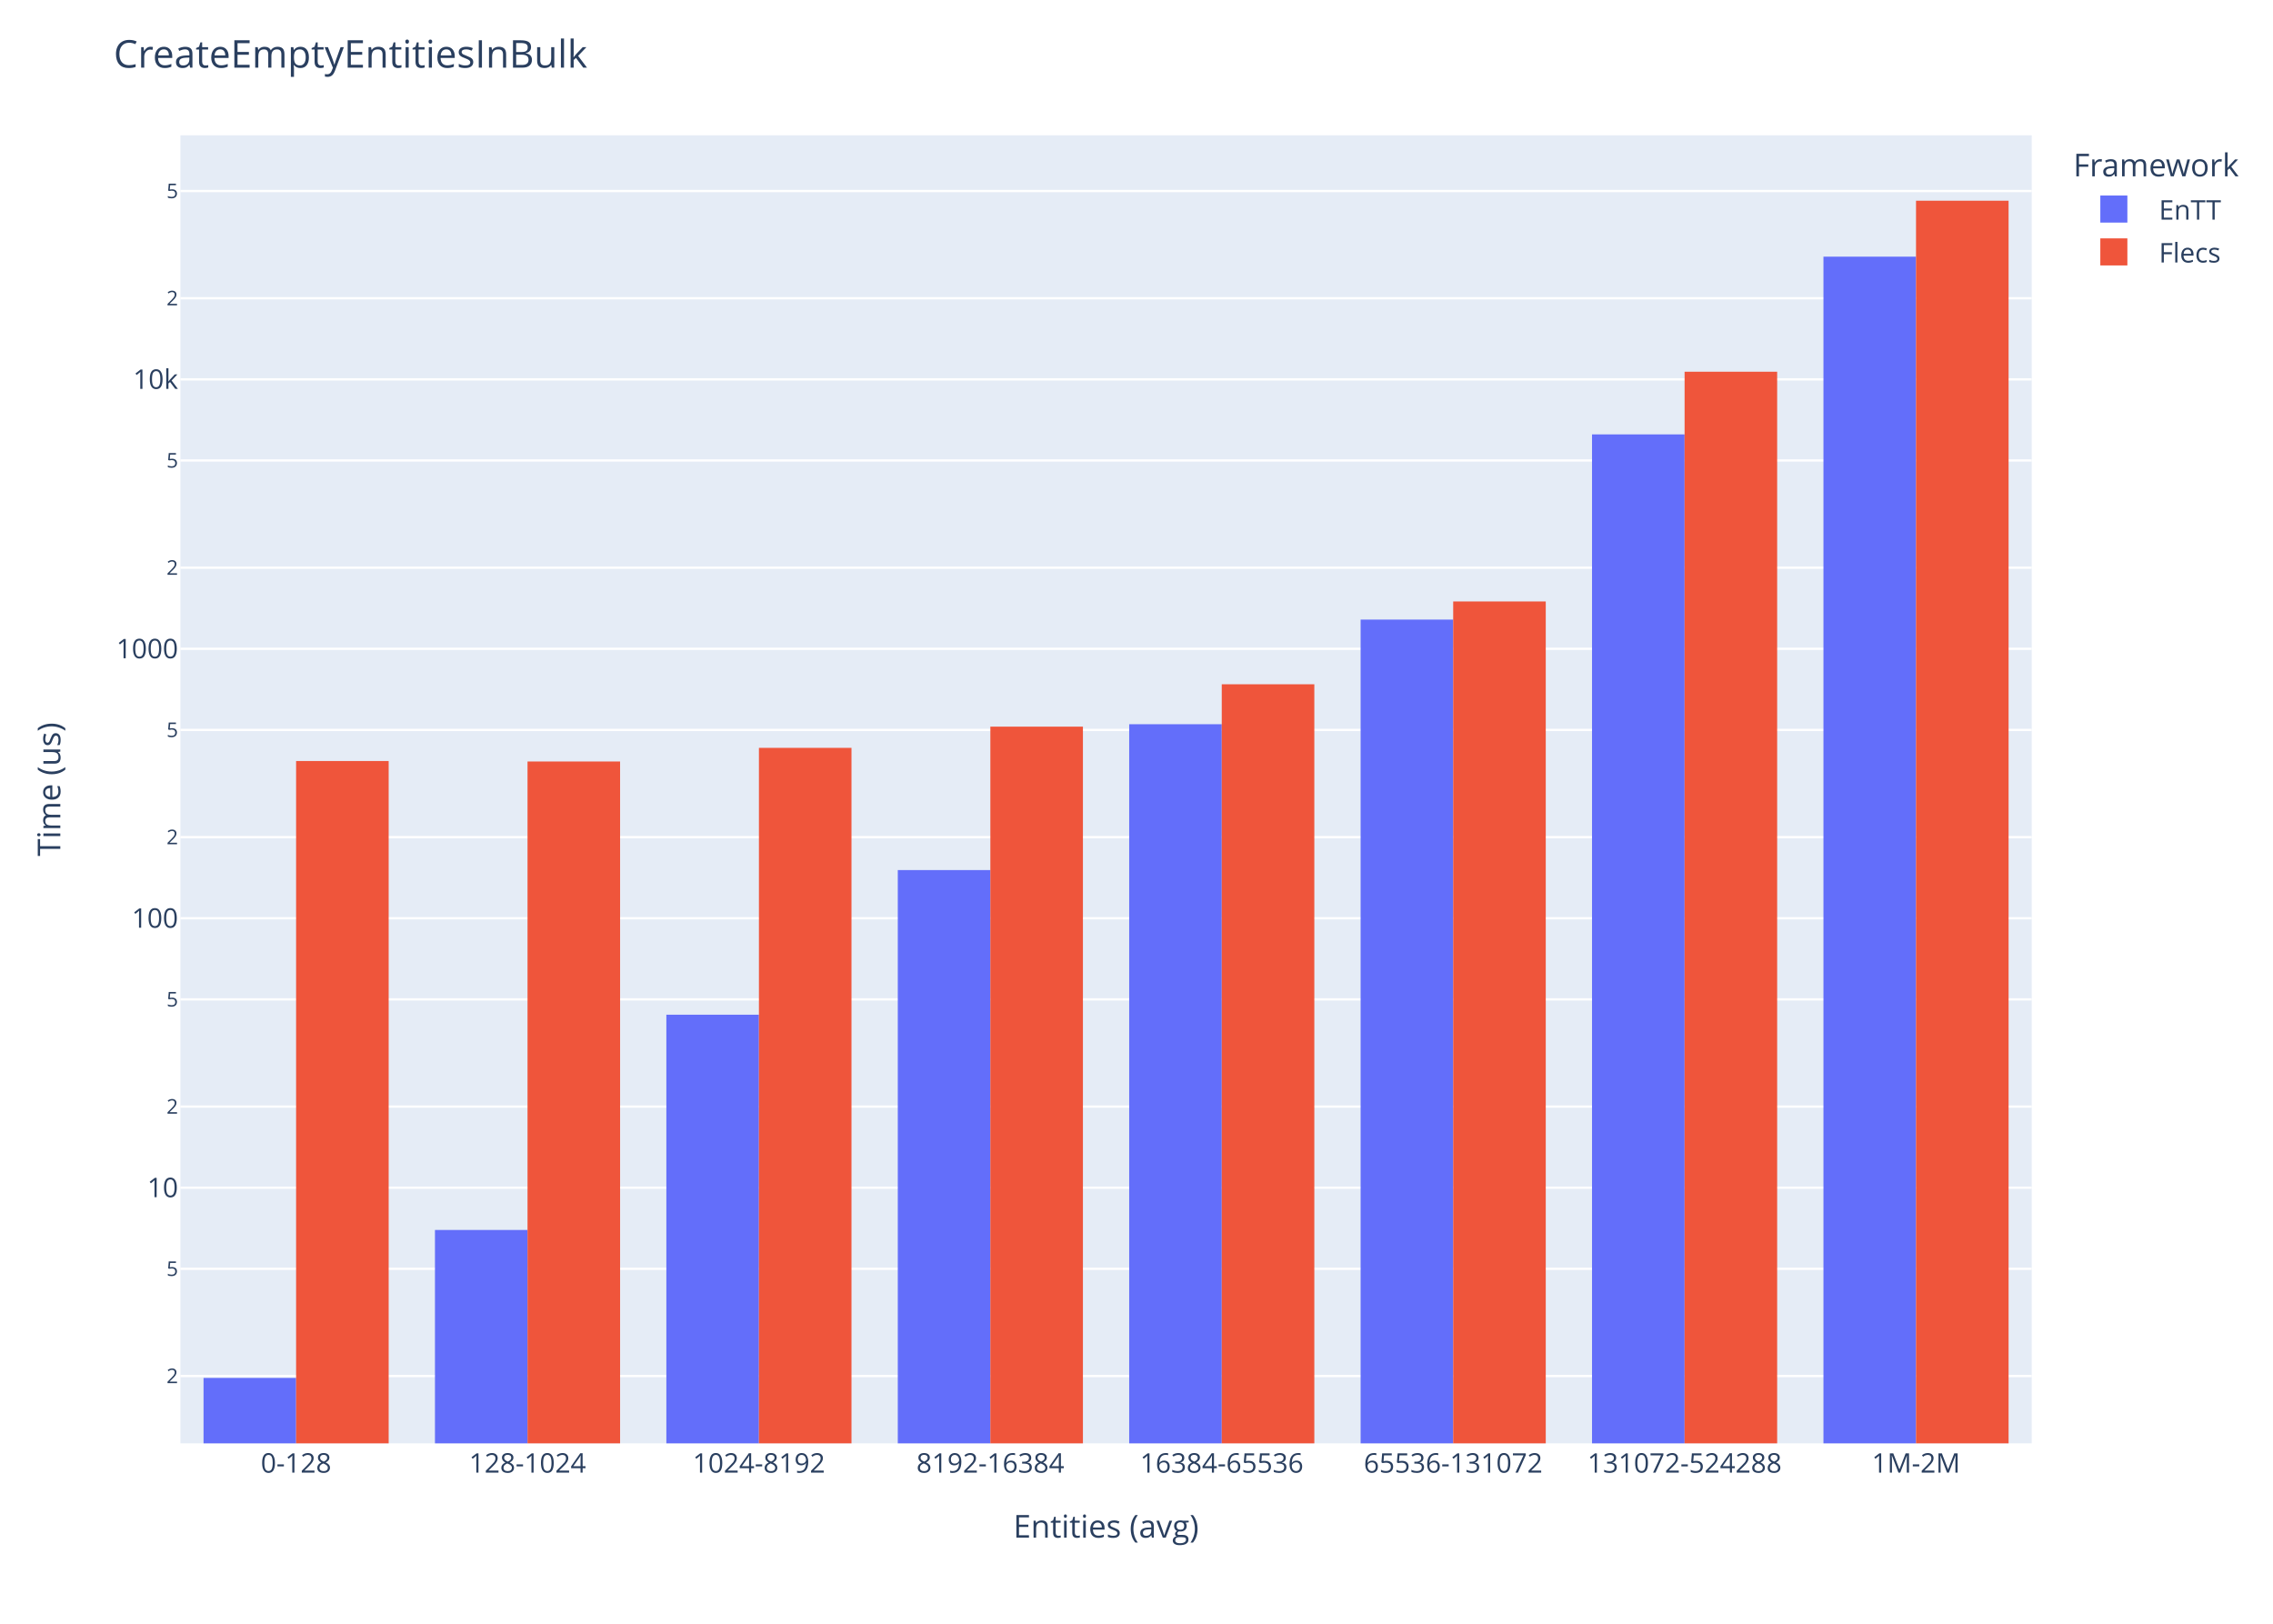
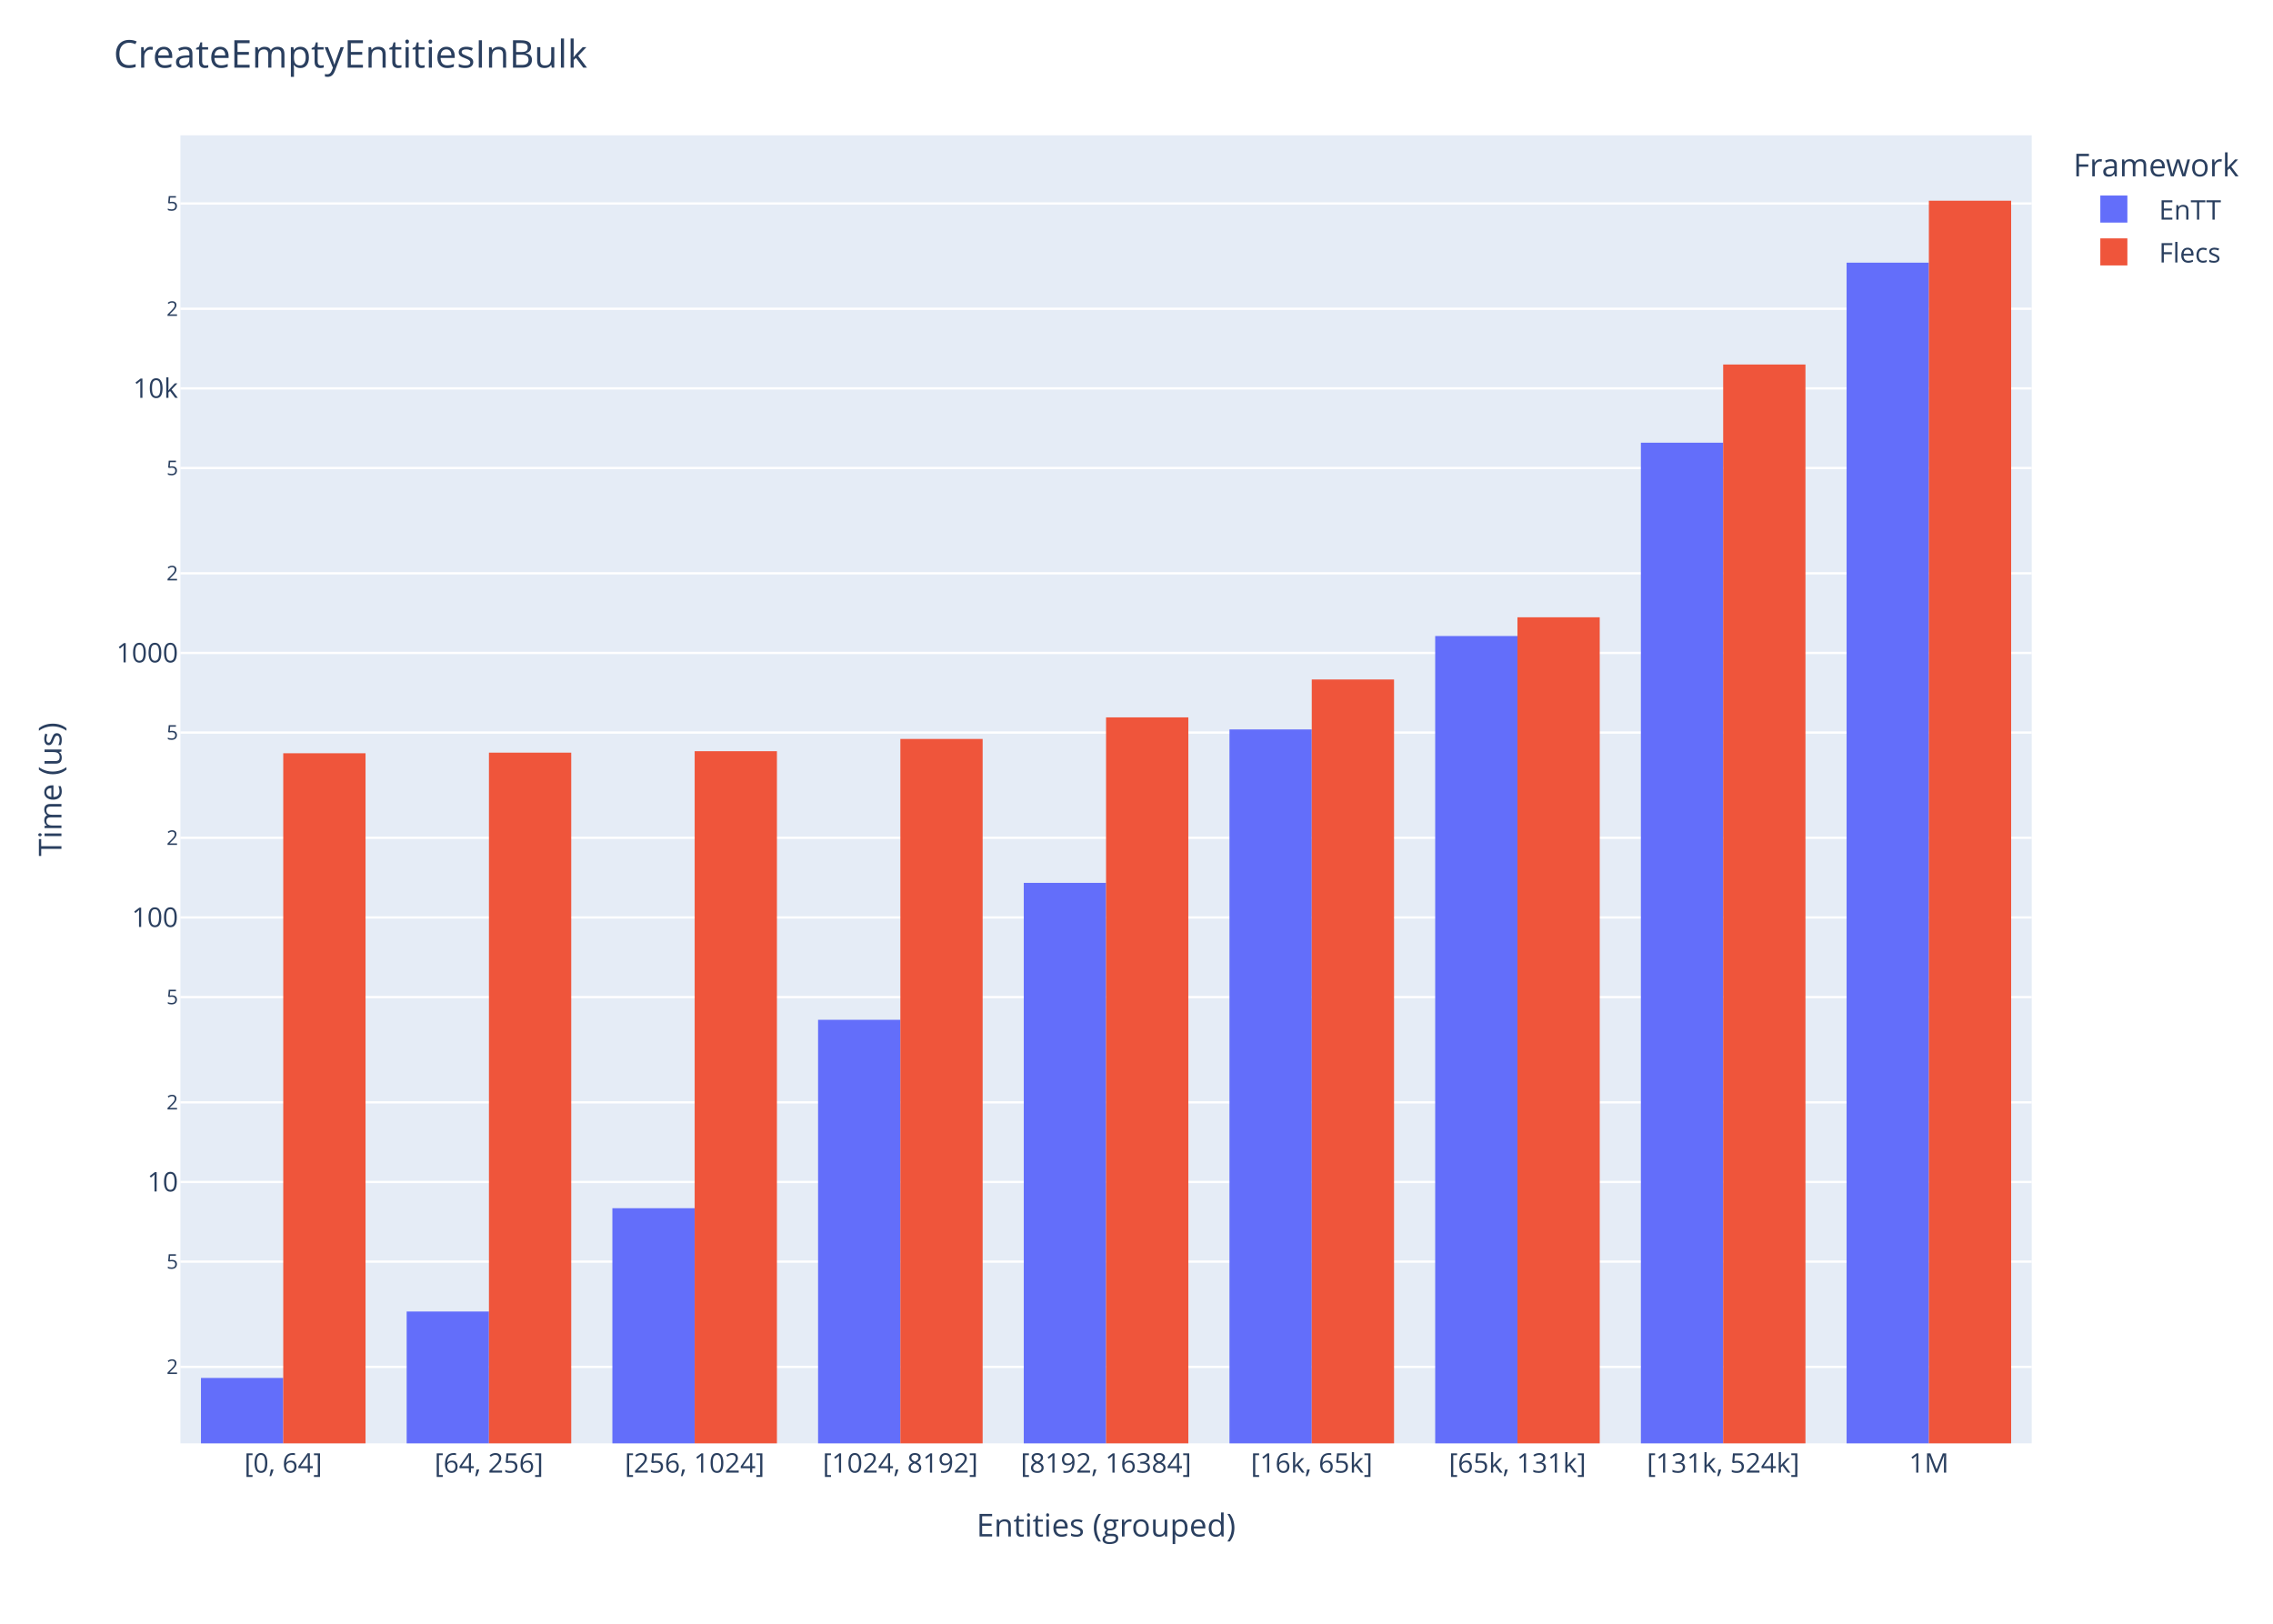
<svg xmlns="http://www.w3.org/2000/svg" class="main-svg" width="1008" height="720" style="" viewBox="0 0 1008 720">
  <rect x="0" y="0" width="1008" height="720" style="fill: rgb(255, 255, 255); fill-opacity: 1;" />
-   <defs id="defs-12836c">
+   <defs id="defs-f0756a">
    <g class="clips">
-       <clipPath id="clip12836cxyplot" class="plotclip">
+       <clipPath id="clipf0756axyplot" class="plotclip">
        <rect width="821" height="580" />
      </clipPath>
-       <clipPath class="axesclip" id="clip12836cx">
+       <clipPath class="axesclip" id="clipf0756ax">
        <rect x="80" y="0" width="821" height="720" />
      </clipPath>
-       <clipPath class="axesclip" id="clip12836cy">
+       <clipPath class="axesclip" id="clipf0756ay">
        <rect x="0" y="60" width="1008" height="580" />
      </clipPath>
-       <clipPath class="axesclip" id="clip12836cxy">
+       <clipPath class="axesclip" id="clipf0756axy">
        <rect x="80" y="60" width="821" height="580" />
      </clipPath>
    </g>
    <g class="gradients" />
    <g class="patterns" />
  </defs>
  <g class="bglayer">
    <rect class="bg" x="80" y="60" width="821" height="580" style="fill: rgb(229, 236, 246); fill-opacity: 1; stroke-width: 0;" />
  </g>
  <g class="layer-below">
    <g class="imagelayer" />
    <g class="shapelayer" />
  </g>
  <g class="cartesianlayer">
    <g class="subplot xy">
      <g class="layer-subplot">
        <g class="shapelayer" />
        <g class="imagelayer" />
      </g>
      <g class="minor-gridlayer">
        <g class="x" />
        <g class="y" />
      </g>
      <g class="gridlayer">
        <g class="x" />
        <g class="y">
-           <path class="ygrid crisp" transform="translate(0,610.16)" d="M80,0h821" style="stroke: rgb(255, 255, 255); stroke-opacity: 1; stroke-width: 1px;" />
-           <path class="ygrid crisp" transform="translate(0,562.61)" d="M80,0h821" style="stroke: rgb(255, 255, 255); stroke-opacity: 1; stroke-width: 1px;" />
-           <path class="ygrid crisp" transform="translate(0,526.65)" d="M80,0h821" style="stroke: rgb(255, 255, 255); stroke-opacity: 1; stroke-width: 1px;" />
-           <path class="ygrid crisp" transform="translate(0,490.68)" d="M80,0h821" style="stroke: rgb(255, 255, 255); stroke-opacity: 1; stroke-width: 1px;" />
-           <path class="ygrid crisp" transform="translate(0,443.14)" d="M80,0h821" style="stroke: rgb(255, 255, 255); stroke-opacity: 1; stroke-width: 1px;" />
-           <path class="ygrid crisp" transform="translate(0,407.17)" d="M80,0h821" style="stroke: rgb(255, 255, 255); stroke-opacity: 1; stroke-width: 1px;" />
-           <path class="ygrid crisp" transform="translate(0,371.2)" d="M80,0h821" style="stroke: rgb(255, 255, 255); stroke-opacity: 1; stroke-width: 1px;" />
-           <path class="ygrid crisp" transform="translate(0,323.66)" d="M80,0h821" style="stroke: rgb(255, 255, 255); stroke-opacity: 1; stroke-width: 1px;" />
-           <path class="ygrid crisp" transform="translate(0,287.69)" d="M80,0h821" style="stroke: rgb(255, 255, 255); stroke-opacity: 1; stroke-width: 1px;" />
-           <path class="ygrid crisp" transform="translate(0,251.73)" d="M80,0h821" style="stroke: rgb(255, 255, 255); stroke-opacity: 1; stroke-width: 1px;" />
-           <path class="ygrid crisp" transform="translate(0,204.18)" d="M80,0h821" style="stroke: rgb(255, 255, 255); stroke-opacity: 1; stroke-width: 1px;" />
-           <path class="ygrid crisp" transform="translate(0,168.22)" d="M80,0h821" style="stroke: rgb(255, 255, 255); stroke-opacity: 1; stroke-width: 1px;" />
-           <path class="ygrid crisp" transform="translate(0,132.25)" d="M80,0h821" style="stroke: rgb(255, 255, 255); stroke-opacity: 1; stroke-width: 1px;" />
-           <path class="ygrid crisp" transform="translate(0,84.71)" d="M80,0h821" style="stroke: rgb(255, 255, 255); stroke-opacity: 1; stroke-width: 1px;" />
+           <path class="ygrid crisp" transform="translate(0,606.1)" d="M80,0h821" style="stroke: rgb(255, 255, 255); stroke-opacity: 1; stroke-width: 1px;" />
+           <path class="ygrid crisp" transform="translate(0,559.42)" d="M80,0h821" style="stroke: rgb(255, 255, 255); stroke-opacity: 1; stroke-width: 1px;" />
+           <path class="ygrid crisp" transform="translate(0,524.11)" d="M80,0h821" style="stroke: rgb(255, 255, 255); stroke-opacity: 1; stroke-width: 1px;" />
+           <path class="ygrid crisp" transform="translate(0,488.8)" d="M80,0h821" style="stroke: rgb(255, 255, 255); stroke-opacity: 1; stroke-width: 1px;" />
+           <path class="ygrid crisp" transform="translate(0,442.13)" d="M80,0h821" style="stroke: rgb(255, 255, 255); stroke-opacity: 1; stroke-width: 1px;" />
+           <path class="ygrid crisp" transform="translate(0,406.82)" d="M80,0h821" style="stroke: rgb(255, 255, 255); stroke-opacity: 1; stroke-width: 1px;" />
+           <path class="ygrid crisp" transform="translate(0,371.51)" d="M80,0h821" style="stroke: rgb(255, 255, 255); stroke-opacity: 1; stroke-width: 1px;" />
+           <path class="ygrid crisp" transform="translate(0,324.83)" d="M80,0h821" style="stroke: rgb(255, 255, 255); stroke-opacity: 1; stroke-width: 1px;" />
+           <path class="ygrid crisp" transform="translate(0,289.52)" d="M80,0h821" style="stroke: rgb(255, 255, 255); stroke-opacity: 1; stroke-width: 1px;" />
+           <path class="ygrid crisp" transform="translate(0,254.21)" d="M80,0h821" style="stroke: rgb(255, 255, 255); stroke-opacity: 1; stroke-width: 1px;" />
+           <path class="ygrid crisp" transform="translate(0,207.53)" d="M80,0h821" style="stroke: rgb(255, 255, 255); stroke-opacity: 1; stroke-width: 1px;" />
+           <path class="ygrid crisp" transform="translate(0,172.22)" d="M80,0h821" style="stroke: rgb(255, 255, 255); stroke-opacity: 1; stroke-width: 1px;" />
+           <path class="ygrid crisp" transform="translate(0,136.91)" d="M80,0h821" style="stroke: rgb(255, 255, 255); stroke-opacity: 1; stroke-width: 1px;" />
+           <path class="ygrid crisp" transform="translate(0,90.23)" d="M80,0h821" style="stroke: rgb(255, 255, 255); stroke-opacity: 1; stroke-width: 1px;" />
        </g>
      </g>
      <g class="zerolinelayer" />
      <path class="xlines-below" />
      <path class="ylines-below" />
      <g class="overlines-below" />
      <g class="xaxislayer-below" />
      <g class="yaxislayer-below" />
      <g class="overaxes-below" />
-       <g class="plot" transform="translate(80,60)" clip-path="url(#clip12836cxyplot)">
+       <g class="plot" transform="translate(80,60)" clip-path="url(#clipf0756axyplot)">
        <g class="barlayer mlayer">
          <g class="trace bars" style="opacity: 1;">
            <g class="points">
              <g class="point">
-                 <path d="M10.26,6090V551H51.31V6090Z" style="vector-effect: non-scaling-stroke; opacity: 1; stroke-width: 0px; fill: rgb(99, 110, 250); fill-opacity: 1;" />
-               </g>
-               <g class="point">
-                 <path d="M112.89,6090V485.4H153.94V6090Z" style="vector-effect: non-scaling-stroke; opacity: 1; stroke-width: 0px; fill: rgb(99, 110, 250); fill-opacity: 1;" />
-               </g>
-               <g class="point">
-                 <path d="M215.51,6090V389.95H256.56V6090Z" style="vector-effect: non-scaling-stroke; opacity: 1; stroke-width: 0px; fill: rgb(99, 110, 250); fill-opacity: 1;" />
-               </g>
-               <g class="point">
-                 <path d="M318.14,6090V325.82H359.19V6090Z" style="vector-effect: non-scaling-stroke; opacity: 1; stroke-width: 0px; fill: rgb(99, 110, 250); fill-opacity: 1;" />
-               </g>
-               <g class="point">
-                 <path d="M420.76,6090V261.14H461.81V6090Z" style="vector-effect: non-scaling-stroke; opacity: 1; stroke-width: 0px; fill: rgb(99, 110, 250); fill-opacity: 1;" />
-               </g>
-               <g class="point">
-                 <path d="M523.39,6090V214.75H564.44V6090Z" style="vector-effect: non-scaling-stroke; opacity: 1; stroke-width: 0px; fill: rgb(99, 110, 250); fill-opacity: 1;" />
-               </g>
-               <g class="point">
-                 <path d="M626.01,6090V132.61H667.06V6090Z" style="vector-effect: non-scaling-stroke; opacity: 1; stroke-width: 0px; fill: rgb(99, 110, 250); fill-opacity: 1;" />
-               </g>
-               <g class="point">
-                 <path d="M728.64,6090V53.8H769.69V6090Z" style="vector-effect: non-scaling-stroke; opacity: 1; stroke-width: 0px; fill: rgb(99, 110, 250); fill-opacity: 1;" />
+                 <path d="M9.12,6090V551H45.61V6090Z" style="vector-effect: none; opacity: 1; stroke-width: 0px; fill: rgb(99, 110, 250); fill-opacity: 1;" />
+               </g>
+               <g class="point">
+                 <path d="M100.34,6090V521.54H136.83V6090Z" style="vector-effect: none; opacity: 1; stroke-width: 0px; fill: rgb(99, 110, 250); fill-opacity: 1;" />
+               </g>
+               <g class="point">
+                 <path d="M191.57,6090V475.75H228.06V6090Z" style="vector-effect: none; opacity: 1; stroke-width: 0px; fill: rgb(99, 110, 250); fill-opacity: 1;" />
+               </g>
+               <g class="point">
+                 <path d="M282.79,6090V392.21H319.28V6090Z" style="vector-effect: none; opacity: 1; stroke-width: 0px; fill: rgb(99, 110, 250); fill-opacity: 1;" />
+               </g>
+               <g class="point">
+                 <path d="M374.01,6090V331.48H410.5V6090Z" style="vector-effect: none; opacity: 1; stroke-width: 0px; fill: rgb(99, 110, 250); fill-opacity: 1;" />
+               </g>
+               <g class="point">
+                 <path d="M465.23,6090V263.46H501.72V6090Z" style="vector-effect: none; opacity: 1; stroke-width: 0px; fill: rgb(99, 110, 250); fill-opacity: 1;" />
+               </g>
+               <g class="point">
+                 <path d="M556.46,6090V222.03H592.94V6090Z" style="vector-effect: none; opacity: 1; stroke-width: 0px; fill: rgb(99, 110, 250); fill-opacity: 1;" />
+               </g>
+               <g class="point">
+                 <path d="M647.68,6090V136.3H684.17V6090Z" style="vector-effect: none; opacity: 1; stroke-width: 0px; fill: rgb(99, 110, 250); fill-opacity: 1;" />
+               </g>
+               <g class="point">
+                 <path d="M738.9,6090V56.48H775.39V6090Z" style="vector-effect: none; opacity: 1; stroke-width: 0px; fill: rgb(99, 110, 250); fill-opacity: 1;" />
              </g>
            </g>
          </g>
          <g class="trace bars" style="opacity: 1;">
            <g class="points">
              <g class="point">
-                 <path d="M51.31,6090V277.46H92.36V6090Z" style="vector-effect: non-scaling-stroke; opacity: 1; stroke-width: 0px; fill: rgb(239, 85, 59); fill-opacity: 1;" />
-               </g>
-               <g class="point">
-                 <path d="M153.94,6090V277.66H194.99V6090Z" style="vector-effect: non-scaling-stroke; opacity: 1; stroke-width: 0px; fill: rgb(239, 85, 59); fill-opacity: 1;" />
-               </g>
-               <g class="point">
-                 <path d="M256.56,6090V271.61H297.61V6090Z" style="vector-effect: non-scaling-stroke; opacity: 1; stroke-width: 0px; fill: rgb(239, 85, 59); fill-opacity: 1;" />
-               </g>
-               <g class="point">
-                 <path d="M359.19,6090V262.21H400.24V6090Z" style="vector-effect: non-scaling-stroke; opacity: 1; stroke-width: 0px; fill: rgb(239, 85, 59); fill-opacity: 1;" />
-               </g>
-               <g class="point">
-                 <path d="M461.81,6090V243.43H502.86V6090Z" style="vector-effect: non-scaling-stroke; opacity: 1; stroke-width: 0px; fill: rgb(239, 85, 59); fill-opacity: 1;" />
-               </g>
-               <g class="point">
-                 <path d="M564.44,6090V206.7H605.49V6090Z" style="vector-effect: non-scaling-stroke; opacity: 1; stroke-width: 0px; fill: rgb(239, 85, 59); fill-opacity: 1;" />
-               </g>
-               <g class="point">
-                 <path d="M667.06,6090V104.83H708.11V6090Z" style="vector-effect: non-scaling-stroke; opacity: 1; stroke-width: 0px; fill: rgb(239, 85, 59); fill-opacity: 1;" />
-               </g>
-               <g class="point">
-                 <path d="M769.69,6090V29H810.74V6090Z" style="vector-effect: non-scaling-stroke; opacity: 1; stroke-width: 0px; fill: rgb(239, 85, 59); fill-opacity: 1;" />
+                 <path d="M45.61,6090V274H82.1V6090Z" style="vector-effect: none; opacity: 1; stroke-width: 0px; fill: rgb(239, 85, 59); fill-opacity: 1;" />
+               </g>
+               <g class="point">
+                 <path d="M136.83,6090V273.75H173.32V6090Z" style="vector-effect: none; opacity: 1; stroke-width: 0px; fill: rgb(239, 85, 59); fill-opacity: 1;" />
+               </g>
+               <g class="point">
+                 <path d="M228.06,6090V273.09H264.54V6090Z" style="vector-effect: none; opacity: 1; stroke-width: 0px; fill: rgb(239, 85, 59); fill-opacity: 1;" />
+               </g>
+               <g class="point">
+                 <path d="M319.28,6090V267.67H355.77V6090Z" style="vector-effect: none; opacity: 1; stroke-width: 0px; fill: rgb(239, 85, 59); fill-opacity: 1;" />
+               </g>
+               <g class="point">
+                 <path d="M410.5,6090V258.09H446.99V6090Z" style="vector-effect: none; opacity: 1; stroke-width: 0px; fill: rgb(239, 85, 59); fill-opacity: 1;" />
+               </g>
+               <g class="point">
+                 <path d="M501.72,6090V241.29H538.21V6090Z" style="vector-effect: none; opacity: 1; stroke-width: 0px; fill: rgb(239, 85, 59); fill-opacity: 1;" />
+               </g>
+               <g class="point">
+                 <path d="M592.94,6090V213.73H629.43V6090Z" style="vector-effect: none; opacity: 1; stroke-width: 0px; fill: rgb(239, 85, 59); fill-opacity: 1;" />
+               </g>
+               <g class="point">
+                 <path d="M684.17,6090V101.64H720.66V6090Z" style="vector-effect: none; opacity: 1; stroke-width: 0px; fill: rgb(239, 85, 59); fill-opacity: 1;" />
+               </g>
+               <g class="point">
+                 <path d="M775.39,6090V29H811.88V6090Z" style="vector-effect: none; opacity: 1; stroke-width: 0px; fill: rgb(239, 85, 59); fill-opacity: 1;" />
              </g>
            </g>
          </g>
        </g>
      </g>
      <g class="overplot" />
      <path class="xlines-above crisp" d="M0,0" style="fill: none;" />
      <path class="ylines-above crisp" d="M0,0" style="fill: none;" />
      <g class="overlines-above" />
      <g class="xaxislayer-above">
        <g class="xtick">
-           <text text-anchor="middle" x="0" y="653" transform="translate(131.31,0)" style="font-family: 'Open Sans', verdana, arial, sans-serif; font-size: 12px; fill: rgb(42, 63, 95); fill-opacity: 1; white-space: pre; opacity: 1;">0-128</text>
-         </g>
-         <g class="xtick">
-           <text text-anchor="middle" x="0" y="653" transform="translate(233.94,0)" style="font-family: 'Open Sans', verdana, arial, sans-serif; font-size: 12px; fill: rgb(42, 63, 95); fill-opacity: 1; white-space: pre; opacity: 1;">128-1024</text>
-         </g>
-         <g class="xtick">
-           <text text-anchor="middle" x="0" y="653" transform="translate(336.56,0)" style="font-family: 'Open Sans', verdana, arial, sans-serif; font-size: 12px; fill: rgb(42, 63, 95); fill-opacity: 1; white-space: pre; opacity: 1;">1024-8192</text>
-         </g>
-         <g class="xtick">
-           <text text-anchor="middle" x="0" y="653" transform="translate(439.19,0)" style="font-family: 'Open Sans', verdana, arial, sans-serif; font-size: 12px; fill: rgb(42, 63, 95); fill-opacity: 1; white-space: pre; opacity: 1;">8192-16384</text>
-         </g>
-         <g class="xtick">
-           <text text-anchor="middle" x="0" y="653" transform="translate(541.81,0)" style="font-family: 'Open Sans', verdana, arial, sans-serif; font-size: 12px; fill: rgb(42, 63, 95); fill-opacity: 1; white-space: pre; opacity: 1;">16384-65536</text>
-         </g>
-         <g class="xtick">
-           <text text-anchor="middle" x="0" y="653" transform="translate(644.44,0)" style="font-family: 'Open Sans', verdana, arial, sans-serif; font-size: 12px; fill: rgb(42, 63, 95); fill-opacity: 1; white-space: pre; opacity: 1;">65536-131072</text>
-         </g>
-         <g class="xtick">
-           <text text-anchor="middle" x="0" y="653" transform="translate(747.06,0)" style="font-family: 'Open Sans', verdana, arial, sans-serif; font-size: 12px; fill: rgb(42, 63, 95); fill-opacity: 1; white-space: pre; opacity: 1;">131072-524288</text>
-         </g>
-         <g class="xtick">
-           <text text-anchor="middle" x="0" y="653" transform="translate(849.69,0)" style="font-family: 'Open Sans', verdana, arial, sans-serif; font-size: 12px; fill: rgb(42, 63, 95); fill-opacity: 1; white-space: pre; opacity: 1;">1M-2M</text>
+           <text text-anchor="middle" x="0" y="653" transform="translate(125.61,0)" style="font-family: 'Open Sans', verdana, arial, sans-serif; font-size: 12px; fill: rgb(42, 63, 95); fill-opacity: 1; white-space: pre; opacity: 1;">[0, 64]</text>
+         </g>
+         <g class="xtick">
+           <text text-anchor="middle" x="0" y="653" transform="translate(216.83,0)" style="font-family: 'Open Sans', verdana, arial, sans-serif; font-size: 12px; fill: rgb(42, 63, 95); fill-opacity: 1; white-space: pre; opacity: 1;">[64, 256]</text>
+         </g>
+         <g class="xtick">
+           <text text-anchor="middle" x="0" y="653" transform="translate(308.06,0)" style="font-family: 'Open Sans', verdana, arial, sans-serif; font-size: 12px; fill: rgb(42, 63, 95); fill-opacity: 1; white-space: pre; opacity: 1;">[256, 1024]</text>
+         </g>
+         <g class="xtick">
+           <text text-anchor="middle" x="0" y="653" transform="translate(399.28,0)" style="font-family: 'Open Sans', verdana, arial, sans-serif; font-size: 12px; fill: rgb(42, 63, 95); fill-opacity: 1; white-space: pre; opacity: 1;">[1024, 8192]</text>
+         </g>
+         <g class="xtick">
+           <text text-anchor="middle" x="0" y="653" transform="translate(490.5,0)" style="font-family: 'Open Sans', verdana, arial, sans-serif; font-size: 12px; fill: rgb(42, 63, 95); fill-opacity: 1; white-space: pre; opacity: 1;">[8192, 16384]</text>
+         </g>
+         <g class="xtick">
+           <text text-anchor="middle" x="0" y="653" transform="translate(581.72,0)" style="font-family: 'Open Sans', verdana, arial, sans-serif; font-size: 12px; fill: rgb(42, 63, 95); fill-opacity: 1; white-space: pre; opacity: 1;">[16k, 65k]</text>
+         </g>
+         <g class="xtick">
+           <text text-anchor="middle" x="0" y="653" transform="translate(672.94,0)" style="font-family: 'Open Sans', verdana, arial, sans-serif; font-size: 12px; fill: rgb(42, 63, 95); fill-opacity: 1; white-space: pre; opacity: 1;">[65k, 131k]</text>
+         </g>
+         <g class="xtick">
+           <text text-anchor="middle" x="0" y="653" transform="translate(764.17,0)" style="font-family: 'Open Sans', verdana, arial, sans-serif; font-size: 12px; fill: rgb(42, 63, 95); fill-opacity: 1; white-space: pre; opacity: 1;">[131k, 524k]</text>
+         </g>
+         <g class="xtick">
+           <text text-anchor="middle" x="0" y="653" transform="translate(855.39,0)" style="font-family: 'Open Sans', verdana, arial, sans-serif; font-size: 12px; fill: rgb(42, 63, 95); fill-opacity: 1; white-space: pre; opacity: 1;">1M</text>
        </g>
      </g>
      <g class="yaxislayer-above">
        <g class="ytick">
-           <text text-anchor="end" x="79" y="3.15" transform="translate(0,610.16)" style="font-family: 'Open Sans', verdana, arial, sans-serif; font-size: 9px; fill: rgb(42, 63, 95); fill-opacity: 1; white-space: pre; opacity: 1;">2</text>
-         </g>
-         <g class="ytick">
-           <text text-anchor="end" x="79" y="3.15" style="font-family: 'Open Sans', verdana, arial, sans-serif; font-size: 9px; fill: rgb(42, 63, 95); fill-opacity: 1; white-space: pre; opacity: 1;" transform="translate(0,562.61)">5</text>
-         </g>
-         <g class="ytick">
-           <text text-anchor="end" x="79" y="4.2" style="font-family: 'Open Sans', verdana, arial, sans-serif; font-size: 12px; fill: rgb(42, 63, 95); fill-opacity: 1; white-space: pre; opacity: 1;" transform="translate(0,526.65)">10</text>
-         </g>
-         <g class="ytick">
-           <text text-anchor="end" x="79" y="3.15" style="font-family: 'Open Sans', verdana, arial, sans-serif; font-size: 9px; fill: rgb(42, 63, 95); fill-opacity: 1; white-space: pre; opacity: 1;" transform="translate(0,490.68)">2</text>
-         </g>
-         <g class="ytick">
-           <text text-anchor="end" x="79" y="3.15" style="font-family: 'Open Sans', verdana, arial, sans-serif; font-size: 9px; fill: rgb(42, 63, 95); fill-opacity: 1; white-space: pre; opacity: 1;" transform="translate(0,443.14)">5</text>
-         </g>
-         <g class="ytick">
-           <text text-anchor="end" x="79" y="4.2" style="font-family: 'Open Sans', verdana, arial, sans-serif; font-size: 12px; fill: rgb(42, 63, 95); fill-opacity: 1; white-space: pre; opacity: 1;" transform="translate(0,407.17)">100</text>
-         </g>
-         <g class="ytick">
-           <text text-anchor="end" x="79" y="3.15" style="font-family: 'Open Sans', verdana, arial, sans-serif; font-size: 9px; fill: rgb(42, 63, 95); fill-opacity: 1; white-space: pre; opacity: 1;" transform="translate(0,371.2)">2</text>
-         </g>
-         <g class="ytick">
-           <text text-anchor="end" x="79" y="3.15" style="font-family: 'Open Sans', verdana, arial, sans-serif; font-size: 9px; fill: rgb(42, 63, 95); fill-opacity: 1; white-space: pre; opacity: 1;" transform="translate(0,323.66)">5</text>
-         </g>
-         <g class="ytick">
-           <text text-anchor="end" x="79" y="4.2" style="font-family: 'Open Sans', verdana, arial, sans-serif; font-size: 12px; fill: rgb(42, 63, 95); fill-opacity: 1; white-space: pre; opacity: 1;" transform="translate(0,287.69)">1000</text>
-         </g>
-         <g class="ytick">
-           <text text-anchor="end" x="79" y="3.15" style="font-family: 'Open Sans', verdana, arial, sans-serif; font-size: 9px; fill: rgb(42, 63, 95); fill-opacity: 1; white-space: pre; opacity: 1;" transform="translate(0,251.73)">2</text>
-         </g>
-         <g class="ytick">
-           <text text-anchor="end" x="79" y="3.15" style="font-family: 'Open Sans', verdana, arial, sans-serif; font-size: 9px; fill: rgb(42, 63, 95); fill-opacity: 1; white-space: pre; opacity: 1;" transform="translate(0,204.18)">5</text>
-         </g>
-         <g class="ytick">
-           <text text-anchor="end" x="79" y="4.2" style="font-family: 'Open Sans', verdana, arial, sans-serif; font-size: 12px; fill: rgb(42, 63, 95); fill-opacity: 1; white-space: pre; opacity: 1;" transform="translate(0,168.22)">10k</text>
-         </g>
-         <g class="ytick">
-           <text text-anchor="end" x="79" y="3.15" style="font-family: 'Open Sans', verdana, arial, sans-serif; font-size: 9px; fill: rgb(42, 63, 95); fill-opacity: 1; white-space: pre; opacity: 1;" transform="translate(0,132.25)">2</text>
-         </g>
-         <g class="ytick">
-           <text text-anchor="end" x="79" y="3.15" style="font-family: 'Open Sans', verdana, arial, sans-serif; font-size: 9px; fill: rgb(42, 63, 95); fill-opacity: 1; white-space: pre; opacity: 1;" transform="translate(0,84.71)">5</text>
+           <text text-anchor="end" x="79" y="3.15" transform="translate(0,606.1)" style="font-family: 'Open Sans', verdana, arial, sans-serif; font-size: 9px; fill: rgb(42, 63, 95); fill-opacity: 1; white-space: pre; opacity: 1;">2</text>
+         </g>
+         <g class="ytick">
+           <text text-anchor="end" x="79" y="3.15" style="font-family: 'Open Sans', verdana, arial, sans-serif; font-size: 9px; fill: rgb(42, 63, 95); fill-opacity: 1; white-space: pre; opacity: 1;" transform="translate(0,559.42)">5</text>
+         </g>
+         <g class="ytick">
+           <text text-anchor="end" x="79" y="4.2" style="font-family: 'Open Sans', verdana, arial, sans-serif; font-size: 12px; fill: rgb(42, 63, 95); fill-opacity: 1; white-space: pre; opacity: 1;" transform="translate(0,524.11)">10</text>
+         </g>
+         <g class="ytick">
+           <text text-anchor="end" x="79" y="3.15" style="font-family: 'Open Sans', verdana, arial, sans-serif; font-size: 9px; fill: rgb(42, 63, 95); fill-opacity: 1; white-space: pre; opacity: 1;" transform="translate(0,488.8)">2</text>
+         </g>
+         <g class="ytick">
+           <text text-anchor="end" x="79" y="3.15" style="font-family: 'Open Sans', verdana, arial, sans-serif; font-size: 9px; fill: rgb(42, 63, 95); fill-opacity: 1; white-space: pre; opacity: 1;" transform="translate(0,442.13)">5</text>
+         </g>
+         <g class="ytick">
+           <text text-anchor="end" x="79" y="4.2" style="font-family: 'Open Sans', verdana, arial, sans-serif; font-size: 12px; fill: rgb(42, 63, 95); fill-opacity: 1; white-space: pre; opacity: 1;" transform="translate(0,406.82)">100</text>
+         </g>
+         <g class="ytick">
+           <text text-anchor="end" x="79" y="3.15" style="font-family: 'Open Sans', verdana, arial, sans-serif; font-size: 9px; fill: rgb(42, 63, 95); fill-opacity: 1; white-space: pre; opacity: 1;" transform="translate(0,371.51)">2</text>
+         </g>
+         <g class="ytick">
+           <text text-anchor="end" x="79" y="3.15" style="font-family: 'Open Sans', verdana, arial, sans-serif; font-size: 9px; fill: rgb(42, 63, 95); fill-opacity: 1; white-space: pre; opacity: 1;" transform="translate(0,324.83)">5</text>
+         </g>
+         <g class="ytick">
+           <text text-anchor="end" x="79" y="4.2" style="font-family: 'Open Sans', verdana, arial, sans-serif; font-size: 12px; fill: rgb(42, 63, 95); fill-opacity: 1; white-space: pre; opacity: 1;" transform="translate(0,289.52)">1000</text>
+         </g>
+         <g class="ytick">
+           <text text-anchor="end" x="79" y="3.15" style="font-family: 'Open Sans', verdana, arial, sans-serif; font-size: 9px; fill: rgb(42, 63, 95); fill-opacity: 1; white-space: pre; opacity: 1;" transform="translate(0,254.21)">2</text>
+         </g>
+         <g class="ytick">
+           <text text-anchor="end" x="79" y="3.15" style="font-family: 'Open Sans', verdana, arial, sans-serif; font-size: 9px; fill: rgb(42, 63, 95); fill-opacity: 1; white-space: pre; opacity: 1;" transform="translate(0,207.53)">5</text>
+         </g>
+         <g class="ytick">
+           <text text-anchor="end" x="79" y="4.2" style="font-family: 'Open Sans', verdana, arial, sans-serif; font-size: 12px; fill: rgb(42, 63, 95); fill-opacity: 1; white-space: pre; opacity: 1;" transform="translate(0,172.22)">10k</text>
+         </g>
+         <g class="ytick">
+           <text text-anchor="end" x="79" y="3.15" style="font-family: 'Open Sans', verdana, arial, sans-serif; font-size: 9px; fill: rgb(42, 63, 95); fill-opacity: 1; white-space: pre; opacity: 1;" transform="translate(0,136.91)">2</text>
+         </g>
+         <g class="ytick">
+           <text text-anchor="end" x="79" y="3.15" style="font-family: 'Open Sans', verdana, arial, sans-serif; font-size: 9px; fill: rgb(42, 63, 95); fill-opacity: 1; white-space: pre; opacity: 1;" transform="translate(0,90.23)">5</text>
        </g>
      </g>
      <g class="overaxes-above" />
    </g>
  </g>
  <g class="polarlayer" />
  <g class="smithlayer" />
  <g class="ternarylayer" />
  <g class="geolayer" />
  <g class="funnelarealayer" />
  <g class="pielayer" />
  <g class="iciclelayer" />
  <g class="treemaplayer" />
  <g class="sunburstlayer" />
  <g class="glimages" />
-   <defs id="topdefs-12836c">
+   <defs id="topdefs-f0756a">
    <g class="clips" />
-     <clipPath id="legend12836c">
+     <clipPath id="legendf0756a">
      <rect width="79" height="67" x="0" y="0" />
    </clipPath>
  </defs>
  <g class="layer-above">
    <g class="imagelayer" />
    <g class="shapelayer" />
  </g>
  <g class="infolayer">
    <g class="legend" pointer-events="all" transform="translate(917.42,60)">
      <rect class="bg" shape-rendering="crispEdges" width="79" height="67" x="0" y="0" style="stroke: rgb(68, 68, 68); stroke-opacity: 1; fill: rgb(255, 255, 255); fill-opacity: 1; stroke-width: 0px;" />
-       <g class="scrollbox" transform="" clip-path="url(#legend12836c)">
+       <g class="scrollbox" transform="" clip-path="url(#legendf0756a)">
        <text class="legendtitletext" text-anchor="start" x="2" y="18.2" style="font-family: 'Open Sans', verdana, arial, sans-serif; font-size: 14px; fill: rgb(42, 63, 95); fill-opacity: 1; white-space: pre;">Framework</text>
        <g class="groups" transform="">
          <g class="traces" transform="translate(0,32.7)" style="opacity: 1;">
            <text class="legendtext" text-anchor="start" x="40" y="4.68" style="font-family: 'Open Sans', verdana, arial, sans-serif; font-size: 12px; fill: rgb(42, 63, 95); fill-opacity: 1; white-space: pre;">EnTT</text>
            <g class="layers" style="opacity: 1;">
              <g class="legendfill" />
              <g class="legendlines" />
              <g class="legendsymbols">
                <g class="legendpoints">
                  <path class="legendundefined" d="M6,6H-6V-6H6Z" transform="translate(20,0)" style="stroke-width: 0px; fill: rgb(99, 110, 250); fill-opacity: 1;" />
                </g>
              </g>
            </g>
            <rect class="legendtoggle" x="0" y="-9.5" width="67.688" height="19" style="fill: rgb(0, 0, 0); fill-opacity: 0;" />
          </g>
        </g>
        <g class="groups" transform="">
          <g class="traces" transform="translate(0,51.7)" style="opacity: 1;">
            <text class="legendtext" text-anchor="start" x="40" y="4.68" style="font-family: 'Open Sans', verdana, arial, sans-serif; font-size: 12px; fill: rgb(42, 63, 95); fill-opacity: 1; white-space: pre;">Flecs</text>
            <g class="layers" style="opacity: 1;">
              <g class="legendfill" />
              <g class="legendlines" />
              <g class="legendsymbols">
                <g class="legendpoints">
                  <path class="legendundefined" d="M6,6H-6V-6H6Z" transform="translate(20,0)" style="stroke-width: 0px; fill: rgb(239, 85, 59); fill-opacity: 1;" />
                </g>
              </g>
            </g>
            <rect class="legendtoggle" x="0" y="-9.5" width="67.688" height="19" style="fill: rgb(0, 0, 0); fill-opacity: 0;" />
          </g>
        </g>
      </g>
      <rect class="scrollbar" rx="20" ry="3" width="0" height="0" x="0" y="0" style="fill: rgb(128, 139, 164); fill-opacity: 1;" />
    </g>
    <g class="g-gtitle">
      <text class="gtitle" x="50.4" y="30" text-anchor="start" dy="0em" style="font-family: 'Open Sans', verdana, arial, sans-serif; font-size: 17px; fill: rgb(42, 63, 95); opacity: 1; font-weight: normal; white-space: pre;">CreateEmptyEntitiesInBulk</text>
    </g>
    <g class="g-xtitle">
-       <text class="xtitle" x="490.5" y="681.8" text-anchor="middle" style="font-family: 'Open Sans', verdana, arial, sans-serif; font-size: 14px; fill: rgb(42, 63, 95); opacity: 1; font-weight: normal; white-space: pre;">Entities (avg)</text>
+       <text class="xtitle" x="490.5" y="681.3" text-anchor="middle" style="font-family: 'Open Sans', verdana, arial, sans-serif; font-size: 14px; fill: rgb(42, 63, 95); opacity: 1; font-weight: normal; white-space: pre;">Entities (grouped)</text>
    </g>
    <g class="g-ytitle">
-       <text class="ytitle" transform="rotate(-90,26.74688,350)" x="26.747" y="350" text-anchor="middle" style="font-family: 'Open Sans', verdana, arial, sans-serif; font-size: 14px; fill: rgb(42, 63, 95); opacity: 1; font-weight: normal; white-space: pre;">Time (us)</text>
+       <text class="ytitle" transform="rotate(-90,27.24688,350)" x="27.247" y="350" text-anchor="middle" style="font-family: 'Open Sans', verdana, arial, sans-serif; font-size: 14px; fill: rgb(42, 63, 95); opacity: 1; font-weight: normal; white-space: pre;">Time (us)</text>
    </g>
  </g>
</svg>
